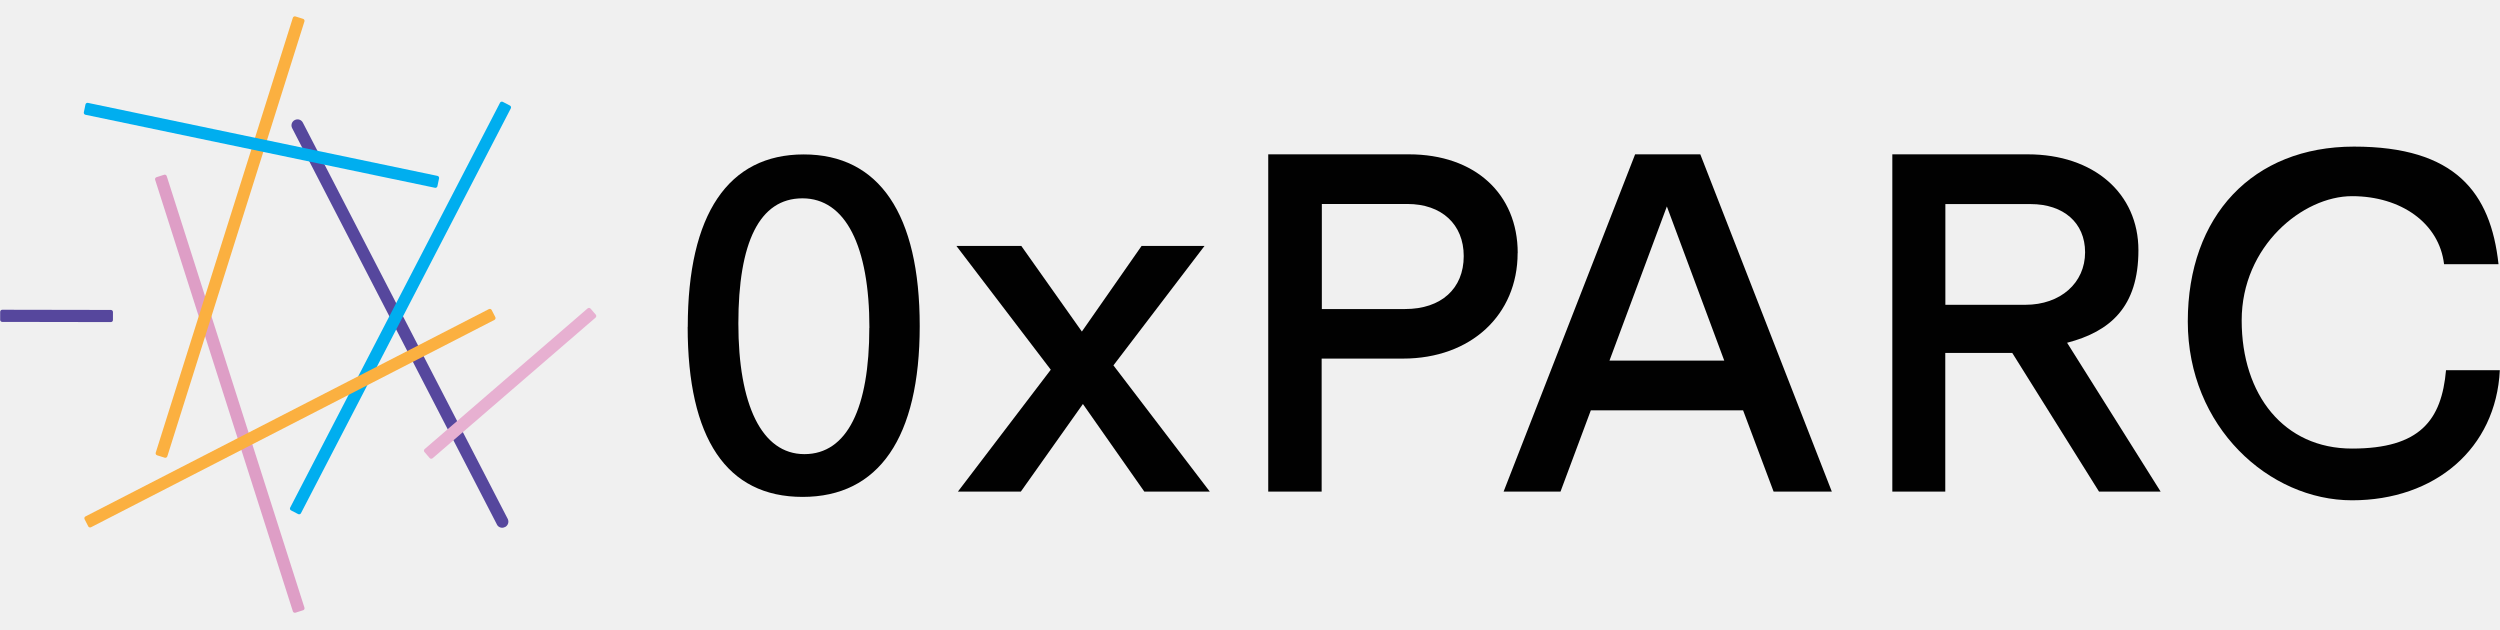
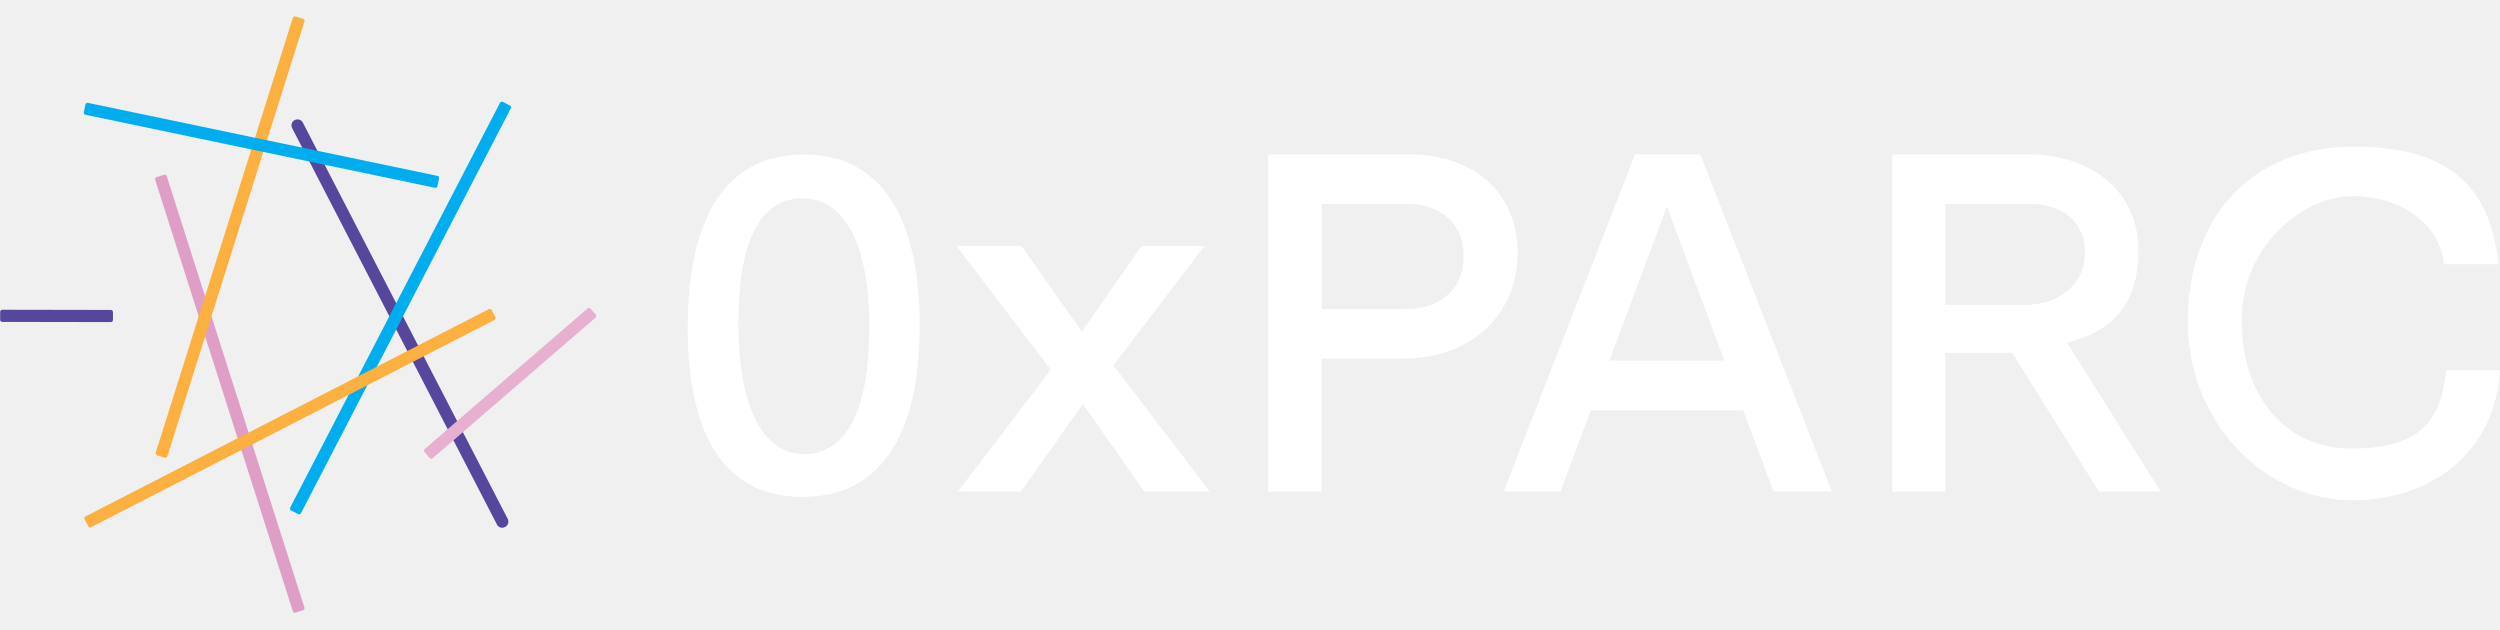
<svg xmlns="http://www.w3.org/2000/svg" viewBox="173.424 40.596 2653.452 667.748" id="Layer_1" version="1.1">
  <defs>
    <style>
      .st0 {
        fill: none;
      }

      .st1 {
-         fill: #010101;
+         fill: #ffffff;
      }

      .st2 {
        fill: #56479d;
      }

      .st3 {
        fill: #00aeef;
      }

      .st4 {
        fill: #de9ec6;
      }

      .st5 {
        fill: #fbb040;
      }

      .st6 {
        fill: #e7b0d1;
      }
    </style>
  </defs>
  <path class="st1" d="M903.4,387.5c0-119.6,43-183,123.1-183s123.1,63.4,123.1,182.1-43.5,181.4-124.3,181.4-122-62.2-122-180.5h0ZM1096.2,388.6c0-87-25.4-137.5-71.1-137.5s-68,47-68,132.8,24.5,138.7,70.1,138.7,68.9-49.3,68.9-134h0Z" />
  <path class="st1" d="M1322.8,469.4l-65.9,93h-66.8l98.6-129.4-100.2-131.4h68.9l64.3,90.9,63.4-90.9h66.8l-96.7,126.8,102.3,134h-69.5l-65.2-93h0Z" />
  <path class="st1" d="M1784.2,309.2c0,65.5-49.5,112-121.7,112h-86.3v141.2h-56.7V204.4h149.3c70.1,0,115.5,41.9,115.5,104.8h0ZM1727,312.4c0-33.8-23.6-55.3-59.7-55.3h-90.9v111.5h88.4c38.2,0,62.2-21.6,62.2-56.2Z" />
  <path class="st1" d="M2023.4,476.1h-161.5l-32.2,86.3h-60.4l139.6-358h69.2l139.6,358h-61.8l-32.4-86.3h0ZM2003.5,423.3l-60.9-163.6-60.9,163.6h121.7Z" />
  <path class="st1" d="M2401.3,562.4l-92.1-147.2h-71.1v147.2h-56.2V204.4h143.7c70.1,0,117.5,41.4,117.5,101.8s-30.1,86.3-75.7,98.2l99.3,158h-65.5,0ZM2386.5,308.3c0-31.2-22.9-51.1-57.8-51.1h-90.5v106.9h84.9c37.3,0,63.4-23.2,63.4-55.7h0Z" />
  <path class="st1" d="M2769.5,433.5h57.2c-4.1,83.3-68.9,138.1-156.9,138.1s-174.3-77.8-174.3-189.8,68.9-185.6,176.4-185.6,145.1,48.6,153.4,124.8h-57.8c-5.1-43.5-45.6-72.2-97.7-72.2s-117.1,52.8-117.1,131.9,44.9,136,117.1,136,95.1-30.1,99.8-83.3h0Z" />
  <rect class="st4" x="411" y="215.7" width="12.9" height="485.2" rx="2.2" ry="2.2" transform="translate(-119.7 148.8) rotate(-17.7)" />
  <path class="st2" d="M700.8,597.2l-217.3-420.6c-1.6-3.1-.4-7,2.8-8.6h0c3.2-1.6,7-.4,8.6,2.8h0c0,0,217.4,420.5,217.4,420.5,1.6,3.1.4,6.9-2.6,8.6h-.2c-3.1,1.8-7.1.6-8.7-2.6Z" />
  <rect class="st6" x="598.5" y="441.4" width="232.9" height="12.9" rx="2.2" ry="2.2" transform="translate(-119 575.6) rotate(-40.8)" />
  <rect class="st3" x="354.1" y="360.7" width="488.4" height="12.9" rx="2.2" ry="2.2" transform="translate(-2.8 729.7) rotate(-62.6)" />
  <g>
    <line class="st0" x1="489.4" y1="65.6" x2="346.2" y2="519.1" />
    <rect class="st5" x="173.5" y="285.8" width="488.4" height="12.9" rx="2.2" ry="2.2" transform="translate(13.3 602.7) rotate(-72.5)" />
  </g>
  <rect class="st3" x="444.6" y="3.2" width="12.9" height="383.4" rx="2.2" ry="2.2" transform="translate(167.9 596.5) rotate(-78.2)" />
  <rect class="st2" x="227" y="316.2" width="12.9" height="119.7" rx="2.2" ry="2.2" transform="translate(-143 608.7) rotate(-89.9)" />
  <g>
    <line class="st0" x1="270.9" y1="593" x2="691.5" y2="377.1" />
    <rect class="st5" x="238.2" y="478.3" width="485.8" height="12.9" rx="2.2" ry="2.2" transform="translate(-168.3 273.2) rotate(-27.2)" />
  </g>
</svg>
